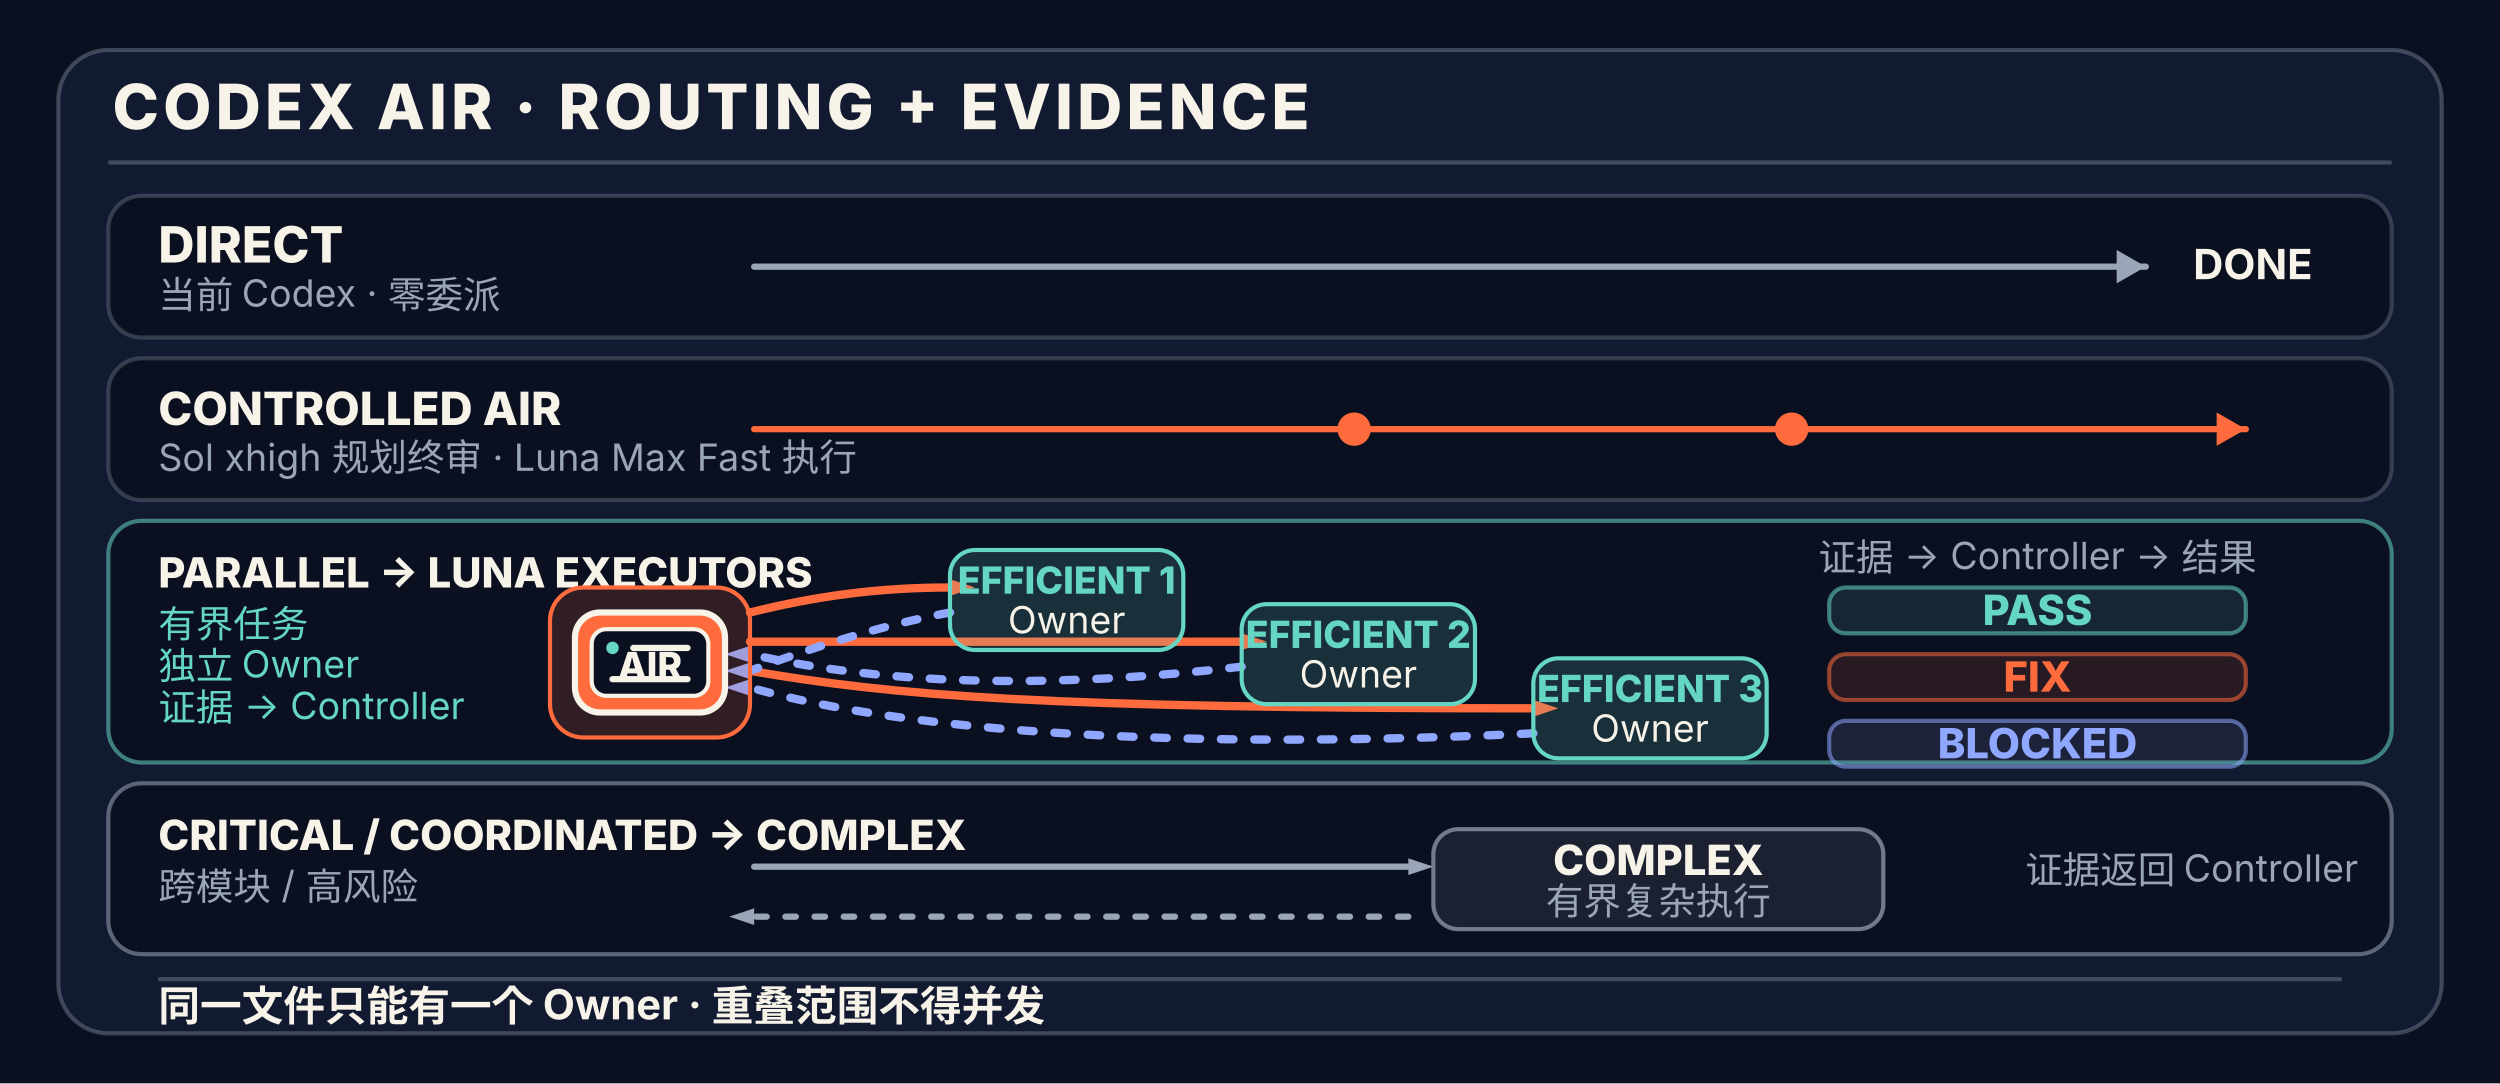
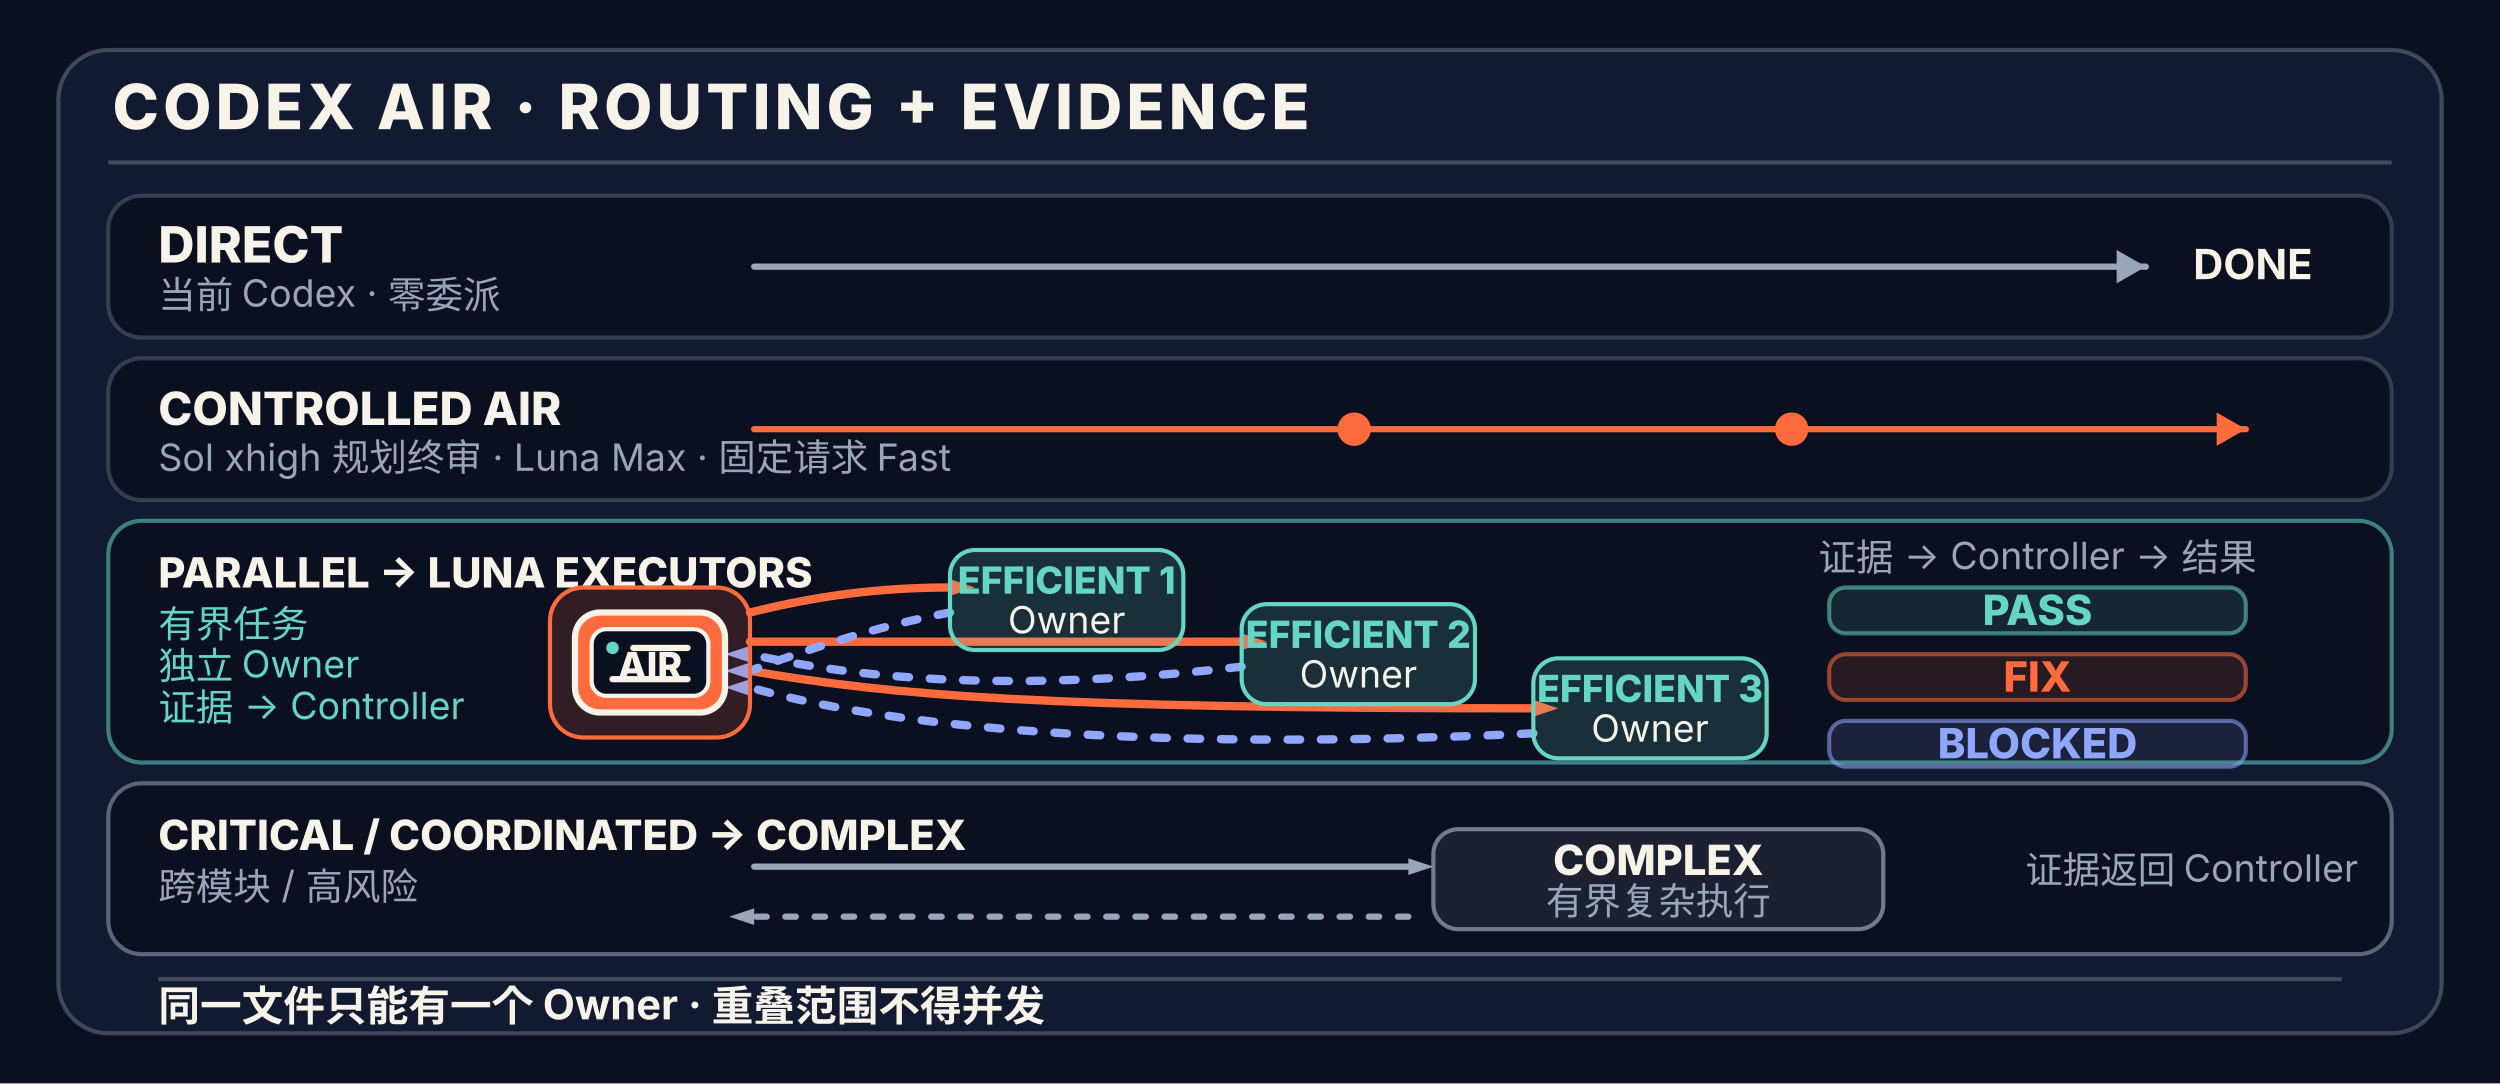
<svg xmlns="http://www.w3.org/2000/svg" viewBox="0 0 1200 520" font-family="-apple-system, BlinkMacSystemFont, 'Segoe UI', 'PingFang SC', sans-serif" font-size="18">
  <rect width="1200" height="520" fill="#0B1020" />
  <rect x="28" y="24" width="1144" height="472" rx="24" fill="#111A30" stroke="#9AA6B8" stroke-opacity="0.35" stroke-width="2" />
  <text x="54" y="62" fill="#F7F3E8" font-size="30" font-weight="800" letter-spacing="2">CODEX AIR · ROUTING + EVIDENCE</text>
  <path d="M52 78H1148" fill="none" stroke="#9AA6B8" stroke-opacity="0.35" stroke-width="2" />
  <rect x="52" y="94" width="1096" height="68" rx="16" fill="#0B1020" stroke="#9AA6B8" stroke-opacity="0.28" stroke-width="2" />
  <rect x="52" y="172" width="1096" height="68" rx="16" fill="#0B1020" stroke="#9AA6B8" stroke-opacity="0.28" stroke-width="2" />
  <rect x="52" y="250" width="1096" height="116" rx="16" fill="#0B1020" stroke="#65D6C4" stroke-opacity="0.55" stroke-width="2" />
  <rect x="52" y="376" width="1096" height="82" rx="16" fill="#0B1020" stroke="#9AA6B8" stroke-opacity="0.55" stroke-width="2" />
  <text x="76" y="126" fill="#F7F3E8" font-size="24" font-weight="800">DIRECT</text>
  <text x="76" y="148" fill="#9AA6B8" font-size="18">当前 Codex · 零委派</text>
  <path d="M362 128H1030" fill="none" stroke="#9AA6B8" stroke-width="3" stroke-linecap="round" />
  <path d="M1030 128L1016 120V136Z" fill="#9AA6B8" />
  <text x="1110" y="134" text-anchor="end" fill="#F7F3E8" font-size="20" font-weight="700">DONE</text>
  <text x="76" y="204" fill="#F7F3E8" font-size="22" font-weight="800">CONTROLLED AIR</text>
-   <text x="76" y="226" fill="#9AA6B8" font-size="18">Sol xhigh 规划终审 · Luna Max Fast 执行</text>
+   <text x="76" y="226" fill="#9AA6B8" font-size="18">Sol xhigh 规划终审 · Luna Max · 固定请求 Fast</text>
  <path d="M362 206H1078" fill="none" stroke="#FF6B3D" stroke-width="3" stroke-linecap="round" />
  <circle cx="650" cy="206" r="8" fill="#FF6B3D" />
  <circle cx="860" cy="206" r="8" fill="#FF6B3D" />
  <path d="M1078 206L1064 198V214Z" fill="#FF6B3D" />
  <text x="76" y="282" fill="#F7F3E8" font-size="20" font-weight="800">PARALLEL → LUNA EXECUTORS</text>
  <text x="76" y="306" fill="#65D6C4" font-size="18">有界任务</text>
  <text x="76" y="326" fill="#65D6C4" font-size="18">独立 Owner</text>
  <text x="76" y="346" fill="#65D6C4" font-size="18">证据 → Controller</text>
  <g fill="none" stroke="#FF6B3D" stroke-width="4" stroke-linecap="round">
    <path id="task-path-1" data-flow="task" data-from="air-controller" data-to="efficient-worker-1" d="M360 294C392 286 422 282 456 282" />
    <path id="task-path-2" data-flow="task" data-from="air-controller" data-to="efficient-worker-2" d="M360 308H596" />
    <path id="task-path-3" data-flow="task" data-from="air-controller" data-to="efficient-worker-3" d="M360 322C430 334 500 340 736 340" />
  </g>
  <g fill="none" stroke="#8FA7FF" stroke-width="4" stroke-dasharray="6 10" stroke-linecap="round">
    <path id="evidence-path-1" data-flow="evidence" data-from="efficient-worker-1" data-to="air-controller" d="M456 294C424 300 392 310 360 322" />
    <path id="evidence-path-2" data-flow="evidence" data-from="efficient-worker-2" data-to="air-controller" d="M596 320C512 330 430 330 360 314" />
    <path id="evidence-path-3" data-flow="evidence" data-from="efficient-worker-3" data-to="air-controller" d="M736 352C570 360 438 352 360 330" />
  </g>
  <g fill="#FF6B3D">
    <path d="M456 278L468 282L456 286Z" />
    <path d="M596 304L608 308L596 312Z" />
    <path d="M736 336L748 340L736 344Z" />
  </g>
  <g fill="#8FA7FF">
    <path d="M360 318L348 322L360 326Z" />
    <path d="M360 310L348 314L360 318Z" />
    <path d="M360 326L348 330L360 334Z" />
  </g>
  <g id="air-controller">
    <rect x="264" y="282" width="96" height="72" rx="16" fill="#FF6B3D" fill-opacity="0.16" stroke="#FF6B3D" stroke-width="2" />
    <rect x="276" y="294" width="72" height="48" rx="12" fill="#FF6B3D" stroke="#F7F3E8" stroke-width="3" />
    <rect x="284" y="302" width="56" height="32" rx="7" fill="#0B1020" stroke="#F7F3E8" stroke-width="2" />
    <circle cx="294" cy="311" r="3" fill="#65D6C4" />
    <path d="M304 311H330M294 326H330" stroke="#F7F3E8" stroke-width="3" stroke-linecap="round" />
    <text x="312" y="326" text-anchor="middle" fill="#F7F3E8" font-size="18" font-weight="800">AIR</text>
  </g>
  <g id="efficient-worker-1">
    <rect x="456" y="264" width="112" height="48" rx="12" fill="#65D6C4" fill-opacity="0.16" stroke="#65D6C4" stroke-width="2" />
    <text x="512" y="285" text-anchor="middle" fill="#65D6C4" font-size="18" font-weight="800">EFFICIENT 1</text>
    <text x="512" y="304" text-anchor="middle" fill="#F7F3E8" font-size="18">Owner</text>
  </g>
  <g id="efficient-worker-2">
    <rect x="596" y="290" width="112" height="48" rx="12" fill="#65D6C4" fill-opacity="0.16" stroke="#65D6C4" stroke-width="2" />
    <text x="652" y="311" text-anchor="middle" fill="#65D6C4" font-size="18" font-weight="800">EFFICIENT 2</text>
    <text x="652" y="330" text-anchor="middle" fill="#F7F3E8" font-size="18">Owner</text>
  </g>
  <g id="efficient-worker-3">
    <rect x="736" y="316" width="112" height="48" rx="12" fill="#65D6C4" fill-opacity="0.16" stroke="#65D6C4" stroke-width="2" />
    <text x="792" y="337" text-anchor="middle" fill="#65D6C4" font-size="18" font-weight="800">EFFICIENT 3</text>
    <text x="792" y="356" text-anchor="middle" fill="#F7F3E8" font-size="18">Owner</text>
  </g>
  <text x="978" y="274" text-anchor="middle" fill="#9AA6B8" font-size="18">证据 → Controller → 结果</text>
  <rect x="878" y="282" width="200" height="22" rx="8" fill="#65D6C4" fill-opacity="0.12" stroke="#65D6C4" stroke-opacity="0.55" stroke-width="2" />
  <rect x="878" y="314" width="200" height="22" rx="8" fill="#FF6B3D" fill-opacity="0.12" stroke="#FF6B3D" stroke-opacity="0.55" stroke-width="2" />
  <rect x="878" y="346" width="200" height="22" rx="8" fill="#8FA7FF" fill-opacity="0.12" stroke="#8FA7FF" stroke-opacity="0.55" stroke-width="2" />
  <text x="978" y="300" text-anchor="middle" fill="#65D6C4" font-size="20" font-weight="800">PASS</text>
  <text x="978" y="332" text-anchor="middle" fill="#FF6B3D" font-size="20" font-weight="800">FIX</text>
  <text x="978" y="364" text-anchor="middle" fill="#8FA7FF" font-size="20" font-weight="800">BLOCKED</text>
  <text x="76" y="408" fill="#F7F3E8" font-size="20" font-weight="800">CRITICAL / COORDINATED → COMPLEX</text>
  <text x="76" y="432" fill="#9AA6B8" font-size="18">跨模块 / 高风险</text>
  <path id="complex-task-orbit" data-tier="complex" d="M362 416H676" fill="none" stroke="#9AA6B8" stroke-width="3" stroke-linecap="round" />
  <path id="complex-evidence-orbit" data-tier="complex" d="M676 440H362" fill="none" stroke="#9AA6B8" stroke-width="3" stroke-dasharray="5 9" stroke-linecap="round" />
  <path d="M676 412L688 416L676 420Z" fill="#9AA6B8" />
  <path d="M362 436L350 440L362 444Z" fill="#9AA6B8" />
  <g id="complex-worker">
    <rect x="688" y="398" width="216" height="48" rx="12" fill="#9AA6B8" fill-opacity="0.12" stroke="#9AA6B8" stroke-opacity="0.7" stroke-width="2" />
    <text x="796" y="420" text-anchor="middle" fill="#F7F3E8" font-size="20" font-weight="800">COMPLEX</text>
    <text x="796" y="439" text-anchor="middle" fill="#9AA6B8" font-size="18">有界复杂执行</text>
  </g>
  <text x="1052" y="424" text-anchor="middle" fill="#9AA6B8" font-size="18">证据返回 Controller</text>
  <path d="M76 470H1124" fill="none" stroke="#9AA6B8" stroke-opacity="0.35" stroke-width="2" />
  <text x="76" y="490" fill="#F7F3E8" font-size="20" font-weight="700">同一文件只能有一个 Owner · 重叠范围不得并发</text>
</svg>
